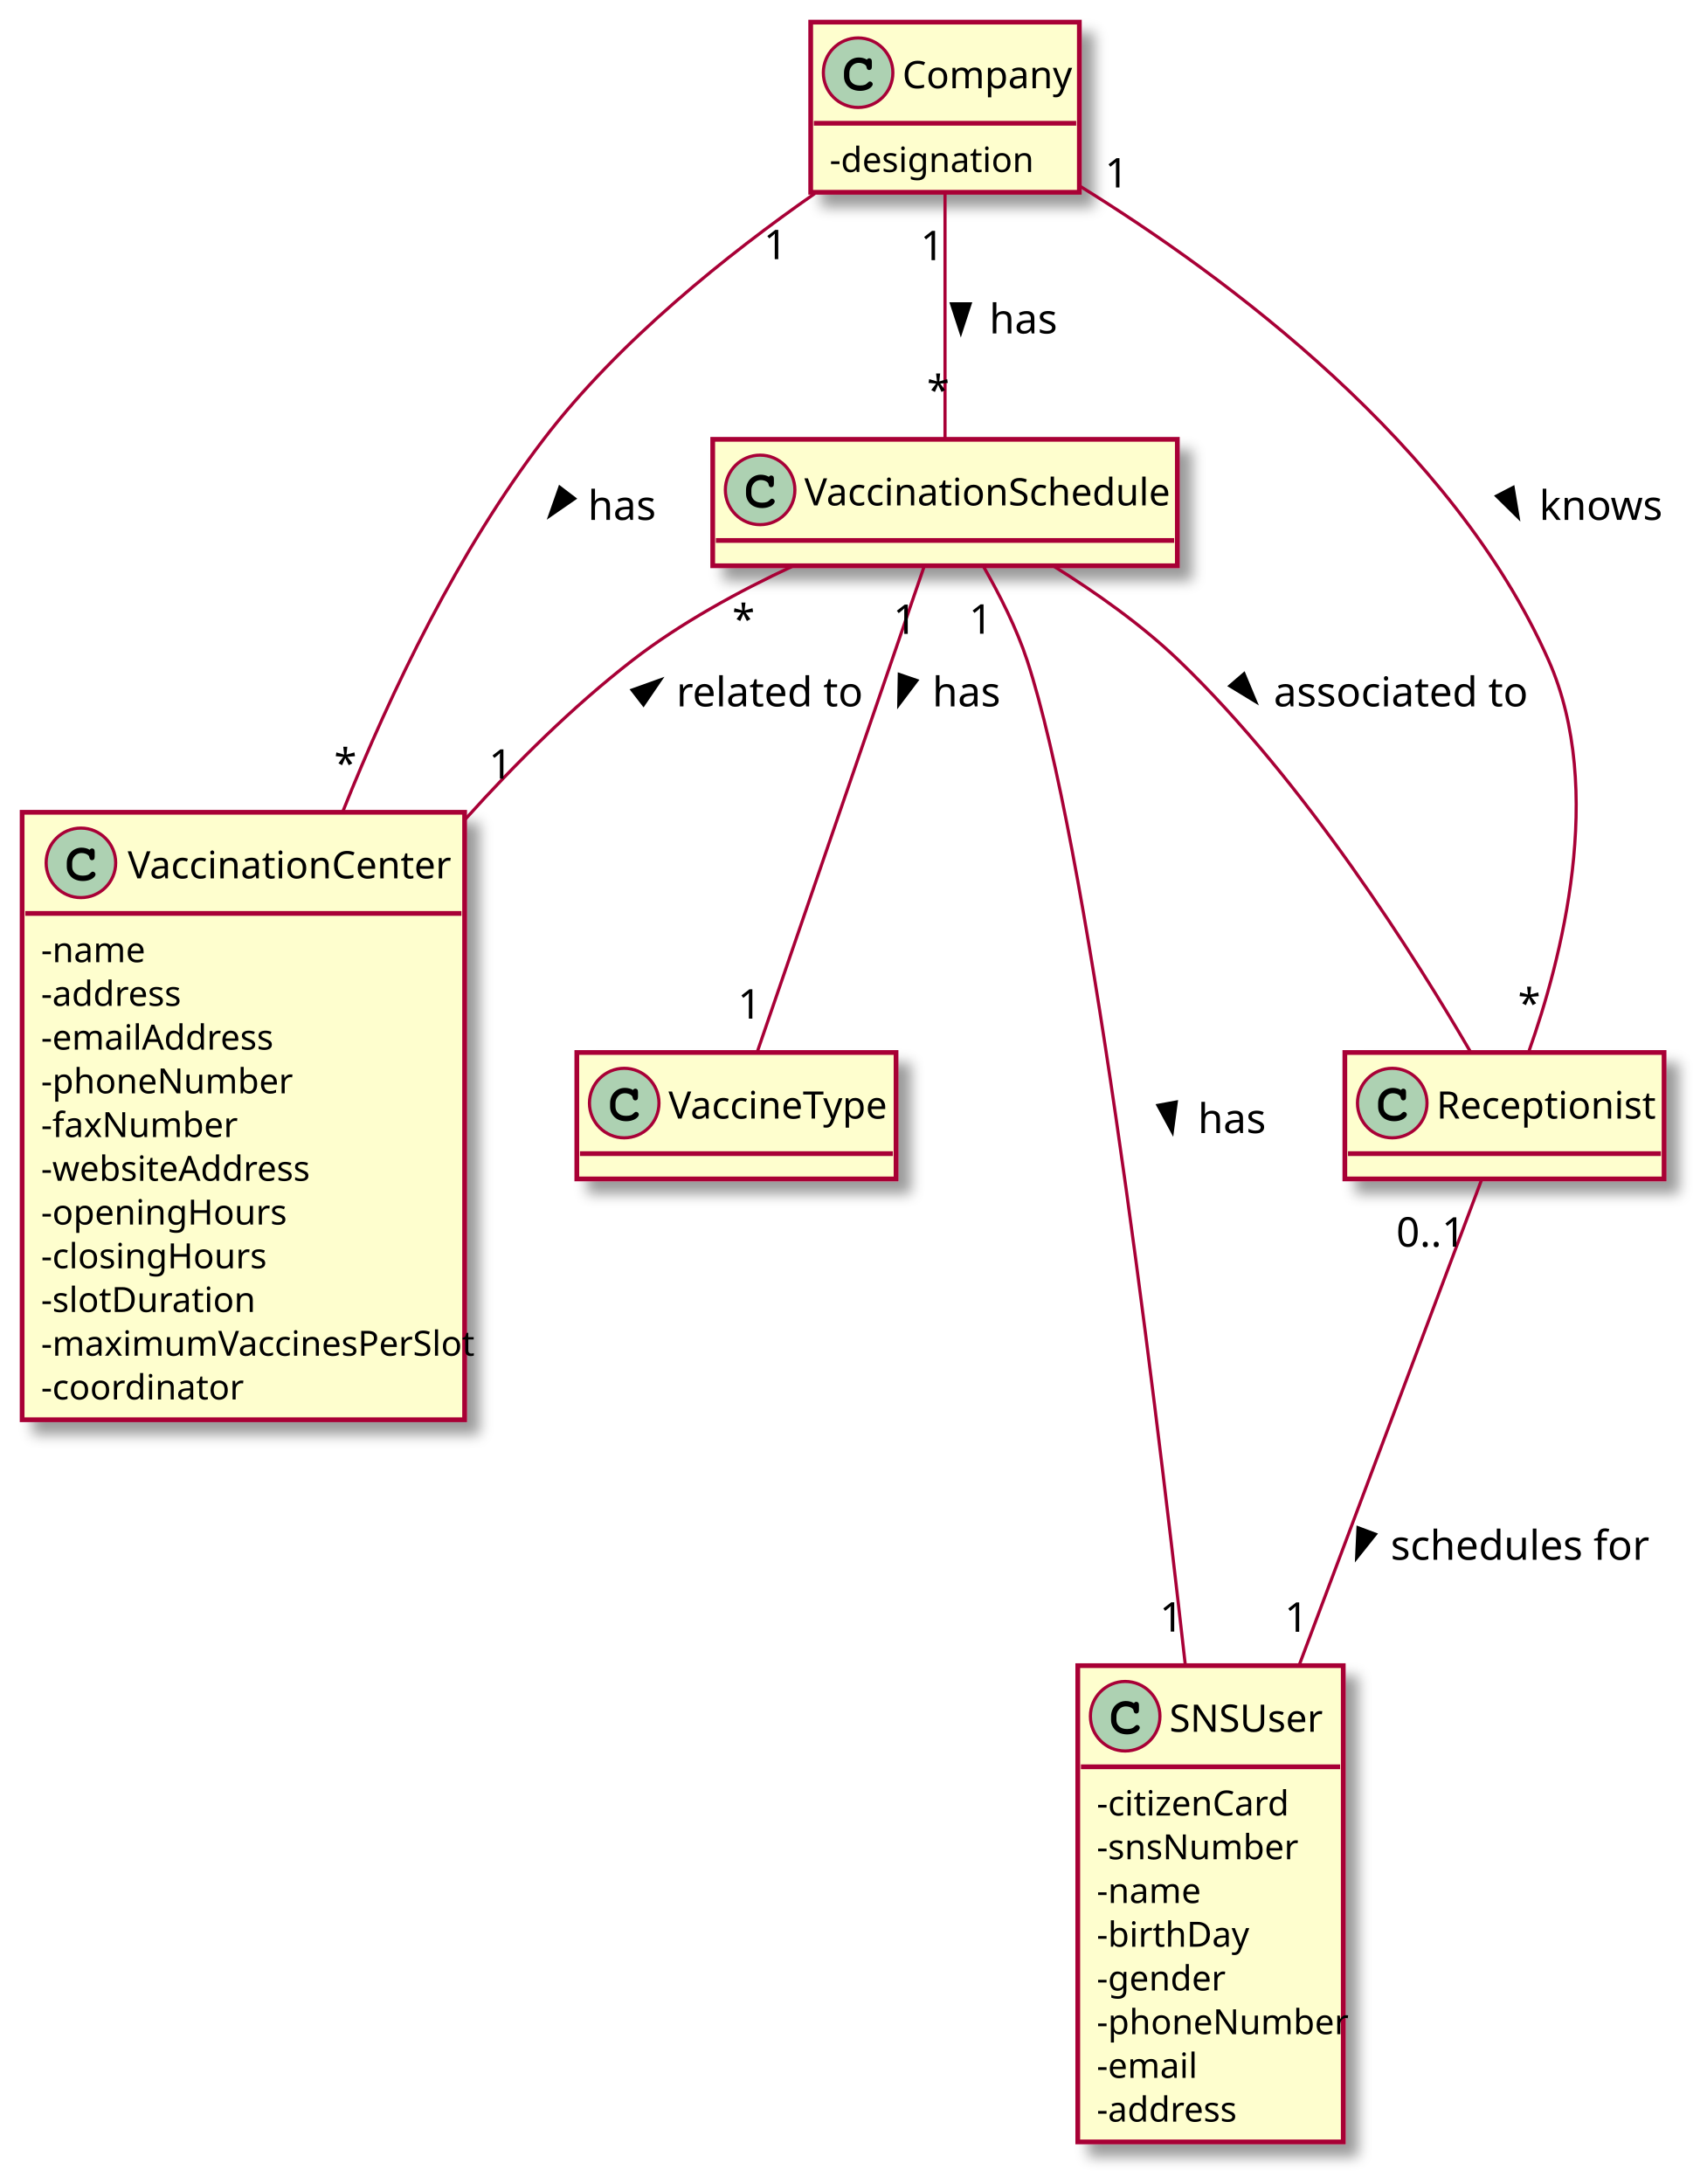
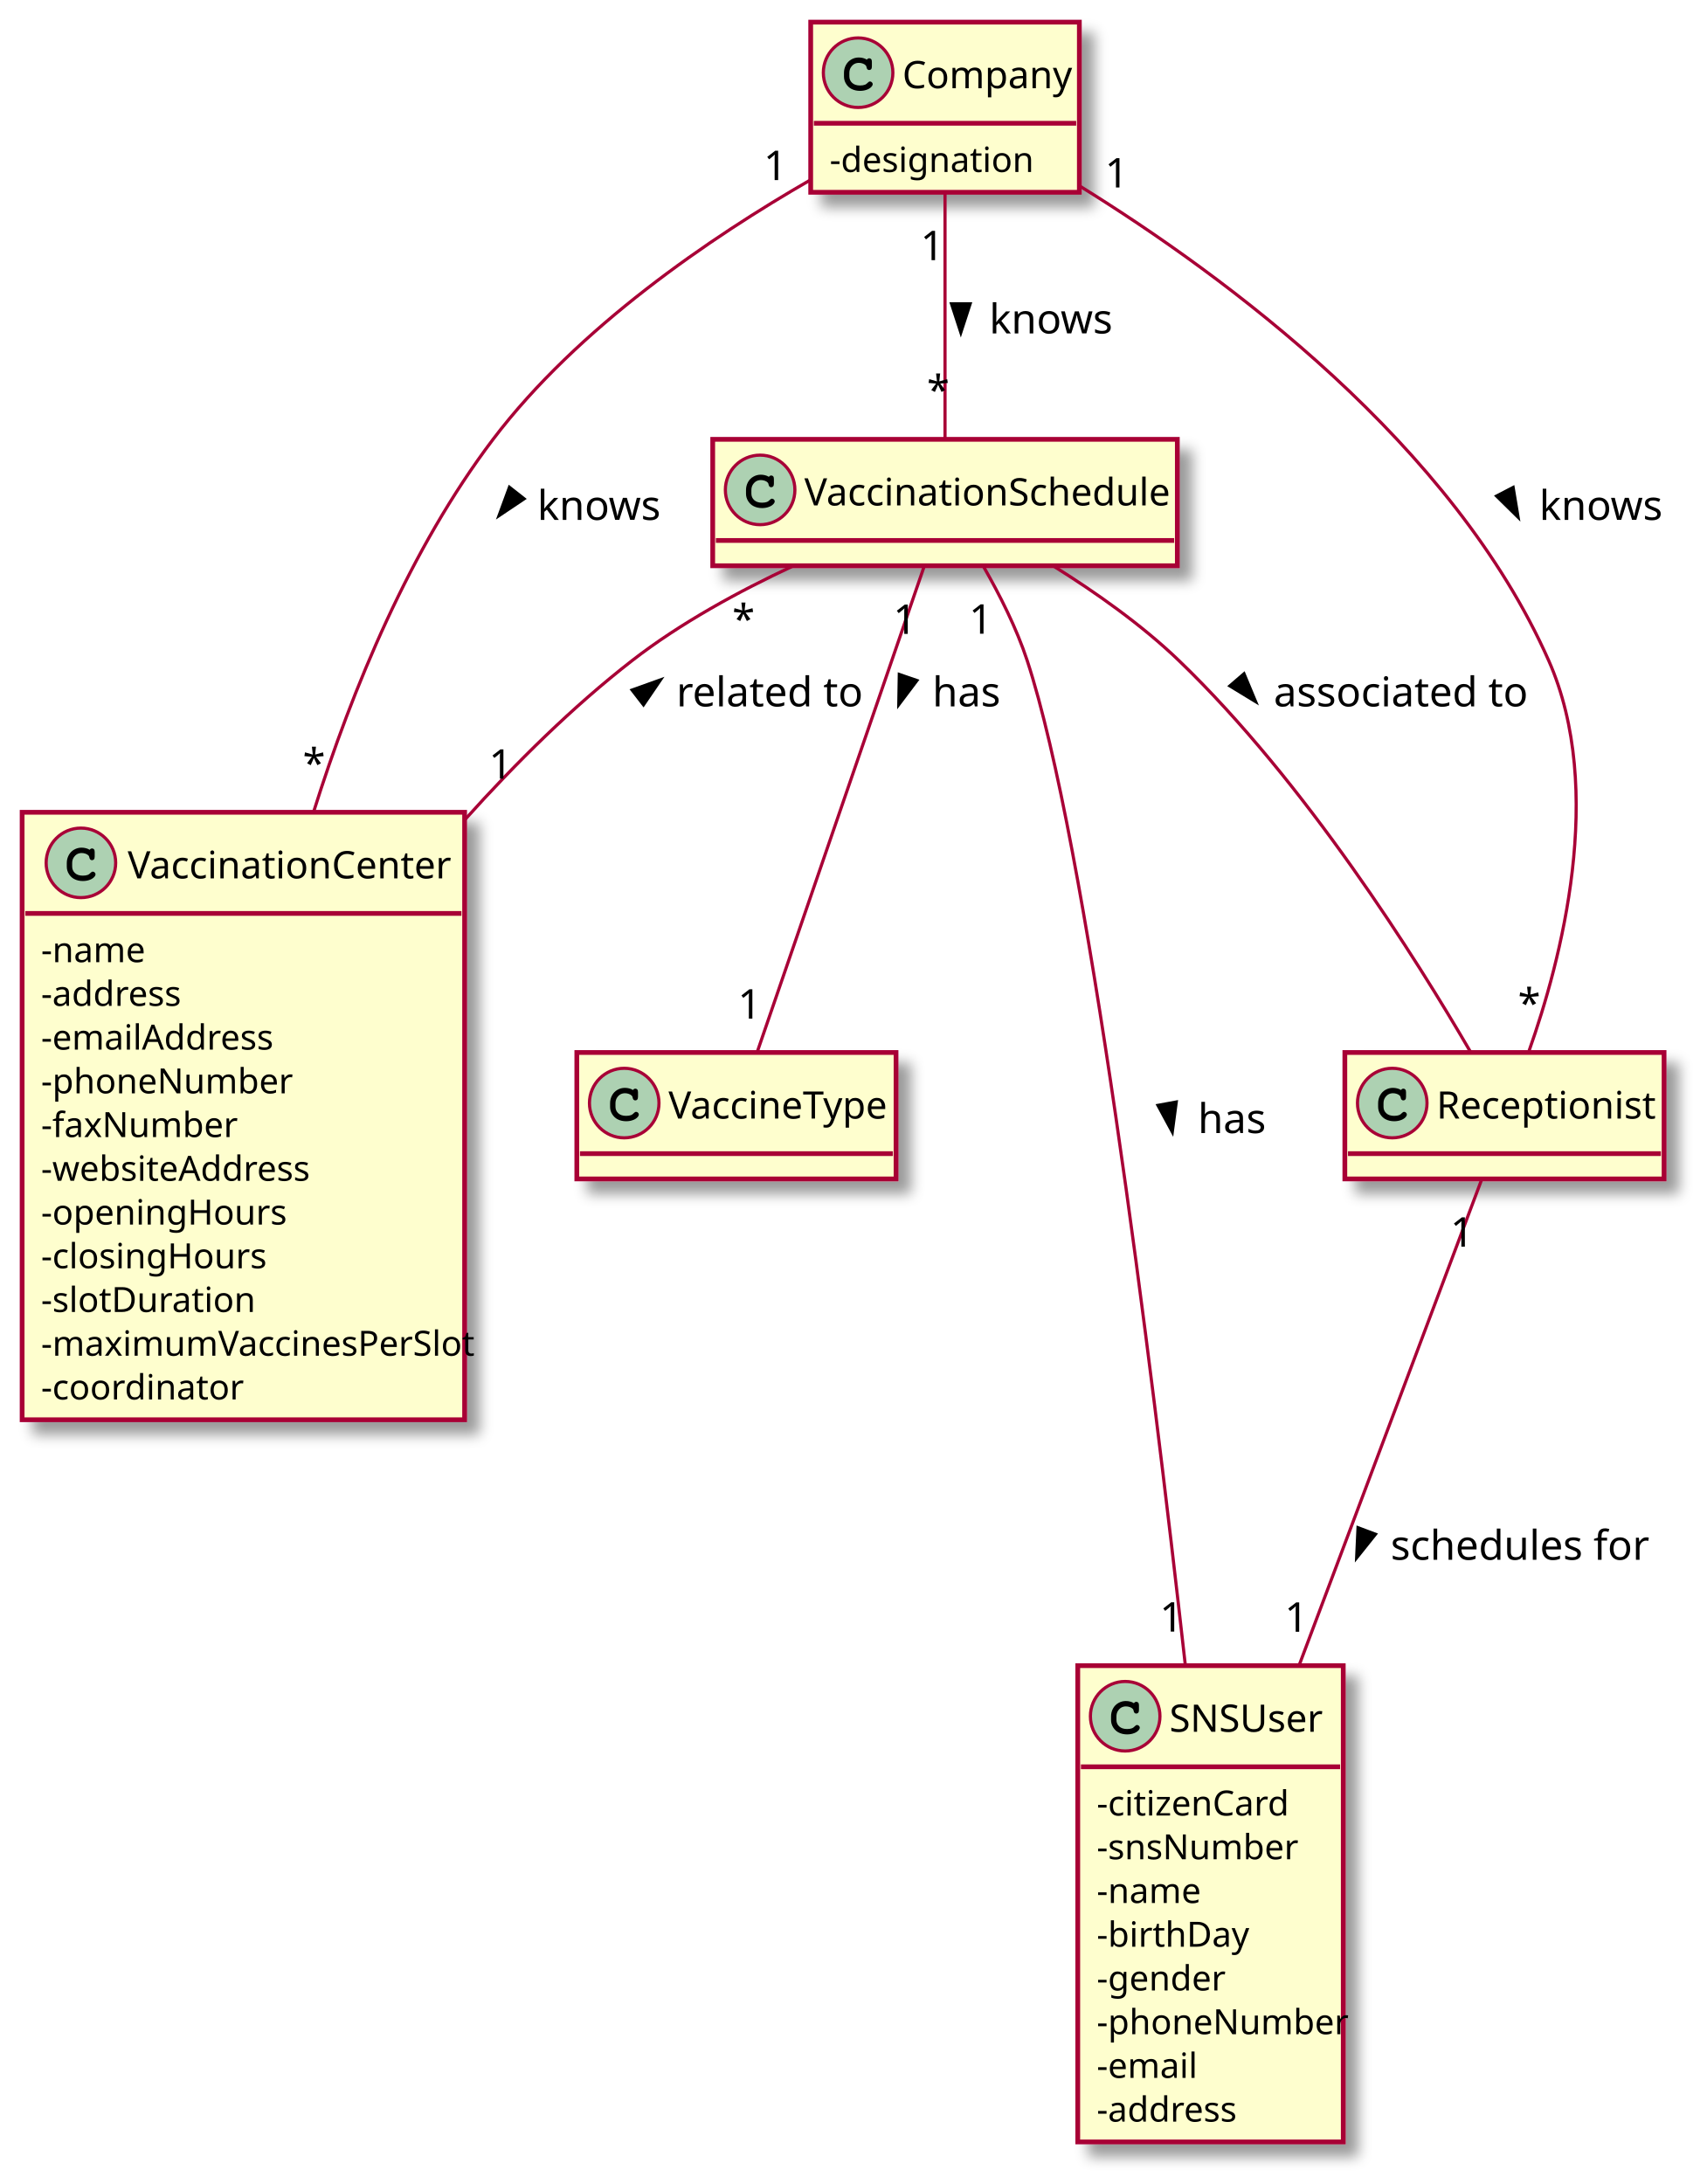
<svg xmlns="http://www.w3.org/2000/svg" contentScriptType="application/ecmascript" contentStyleType="text/css" height="691px" preserveAspectRatio="none" style="width:540px;height:691px;background:#FFFFFF;" version="1.1" viewBox="0 0 540 691" width="540px" zoomAndPan="magnify">
  <defs>
-     <filter height="300%" id="f7lnf6vctuje7" width="300%" x="-1" y="-1">
+     <filter height="300%" id="f12t8zbtkkbvmd" width="300%" x="-1" y="-1">
      <feGaussianBlur result="blurOut" stdDeviation="2.0" />
      <feColorMatrix in="blurOut" result="blurOut2" type="matrix" values="0 0 0 0 0 0 0 0 0 0 0 0 0 0 0 0 0 0 .4 0" />
      <feOffset dx="4.0" dy="4.0" in="blurOut2" result="blurOut3" />
      <feBlend in="SourceGraphic" in2="blurOut3" mode="normal" />
    </filter>
  </defs>
  <g>
-     <rect codeLine="5" fill="#FEFECE" filter="url(#f7lnf6vctuje7)" height="40" id="VaccinationSchedule" style="stroke:#A80036;stroke-width:1.5;" width="147" x="225.5" y="139" />
+     <rect codeLine="5" fill="#FEFECE" filter="url(#f12t8zbtkkbvmd)" height="40" id="VaccinationSchedule" style="stroke:#A80036;stroke-width:1.5;" width="147" x="225.5" y="139" />
    <ellipse cx="240.5" cy="155" fill="#ADD1B2" rx="11" ry="11" style="stroke:#A80036;stroke-width:1.0;" />
    <path d="M243.266,150.875 Q243.422,150.656 243.609,150.547 Q243.797,150.438 244.016,150.438 Q244.391,150.438 244.625,150.703 Q244.859,150.953 244.859,151.562 L244.859,153.016 Q244.859,153.625 244.625,153.891 Q244.391,154.156 244.016,154.156 Q243.672,154.156 243.469,153.953 Q243.266,153.766 243.156,153.25 Q243.109,152.891 242.922,152.703 Q242.594,152.328 241.984,152.109 Q241.375,151.891 240.75,151.891 Q239.984,151.891 239.344,152.219 Q238.719,152.547 238.219,153.297 Q237.734,154.047 237.734,155.078 L237.734,156.172 Q237.734,157.406 238.625,158.234 Q239.516,159.047 241.109,159.047 Q242.047,159.047 242.703,158.797 Q243.094,158.641 243.516,158.203 Q243.781,157.938 243.922,157.859 Q244.078,157.781 244.281,157.781 Q244.609,157.781 244.859,158.047 Q245.125,158.297 245.125,158.641 Q245.125,158.984 244.781,159.391 Q244.281,159.969 243.484,160.297 Q242.406,160.75 241.109,160.75 Q239.594,160.75 238.391,160.125 Q237.406,159.625 236.719,158.562 Q236.031,157.484 236.031,156.203 L236.031,155.047 Q236.031,153.719 236.641,152.578 Q237.266,151.422 238.359,150.812 Q239.453,150.188 240.688,150.188 Q241.422,150.188 242.062,150.359 Q242.719,150.516 243.266,150.875 Z " fill="#000000" />
    <text fill="#000000" font-family="sans-serif" font-size="12" lengthAdjust="spacing" textLength="115" x="254.5" y="159.91">VaccinationSchedule</text>
    <line style="stroke:#A80036;stroke-width:1.5;" x1="226.5" x2="371.5" y1="171" y2="171" />
-     <rect codeLine="7" fill="#FEFECE" filter="url(#f7lnf6vctuje7)" height="40" id="VaccineType" style="stroke:#A80036;stroke-width:1.5;" width="101" x="182.5" y="333" />
+     <rect codeLine="7" fill="#FEFECE" filter="url(#f12t8zbtkkbvmd)" height="40" id="VaccineType" style="stroke:#A80036;stroke-width:1.5;" width="101" x="182.5" y="333" />
    <ellipse cx="197.5" cy="349" fill="#ADD1B2" rx="11" ry="11" style="stroke:#A80036;stroke-width:1.0;" />
    <path d="M200.266,344.875 Q200.422,344.656 200.609,344.547 Q200.797,344.438 201.016,344.438 Q201.391,344.438 201.625,344.703 Q201.859,344.953 201.859,345.562 L201.859,347.016 Q201.859,347.625 201.625,347.891 Q201.391,348.156 201.016,348.156 Q200.672,348.156 200.469,347.953 Q200.266,347.766 200.156,347.25 Q200.109,346.891 199.922,346.703 Q199.594,346.328 198.984,346.109 Q198.375,345.891 197.75,345.891 Q196.984,345.891 196.344,346.219 Q195.719,346.547 195.219,347.297 Q194.734,348.047 194.734,349.078 L194.734,350.172 Q194.734,351.406 195.625,352.234 Q196.516,353.047 198.109,353.047 Q199.047,353.047 199.703,352.797 Q200.094,352.641 200.516,352.203 Q200.781,351.938 200.922,351.859 Q201.078,351.781 201.281,351.781 Q201.609,351.781 201.859,352.047 Q202.125,352.297 202.125,352.641 Q202.125,352.984 201.781,353.391 Q201.281,353.969 200.484,354.297 Q199.406,354.75 198.109,354.75 Q196.594,354.75 195.391,354.125 Q194.406,353.625 193.719,352.562 Q193.031,351.484 193.031,350.203 L193.031,349.047 Q193.031,347.719 193.641,346.578 Q194.266,345.422 195.359,344.812 Q196.453,344.188 197.688,344.188 Q198.422,344.188 199.062,344.359 Q199.719,344.516 200.266,344.875 Z " fill="#000000" />
    <text fill="#000000" font-family="sans-serif" font-size="12" lengthAdjust="spacing" textLength="69" x="211.5" y="353.91">VaccineType</text>
    <line style="stroke:#A80036;stroke-width:1.5;" x1="183.5" x2="282.5" y1="365" y2="365" />
-     <rect codeLine="9" fill="#FEFECE" filter="url(#f7lnf6vctuje7)" height="150.688" id="SNSUser" style="stroke:#A80036;stroke-width:1.5;" width="84" x="341" y="527" />
+     <rect codeLine="9" fill="#FEFECE" filter="url(#f12t8zbtkkbvmd)" height="150.688" id="SNSUser" style="stroke:#A80036;stroke-width:1.5;" width="84" x="341" y="527" />
    <ellipse cx="356" cy="543" fill="#ADD1B2" rx="11" ry="11" style="stroke:#A80036;stroke-width:1.0;" />
    <path d="M358.766,538.875 Q358.922,538.656 359.109,538.547 Q359.297,538.438 359.516,538.438 Q359.891,538.438 360.125,538.703 Q360.359,538.953 360.359,539.562 L360.359,541.016 Q360.359,541.625 360.125,541.891 Q359.891,542.156 359.516,542.156 Q359.172,542.156 358.969,541.953 Q358.766,541.766 358.656,541.25 Q358.609,540.891 358.422,540.703 Q358.094,540.328 357.484,540.109 Q356.875,539.891 356.25,539.891 Q355.484,539.891 354.844,540.219 Q354.219,540.547 353.719,541.297 Q353.234,542.047 353.234,543.078 L353.234,544.172 Q353.234,545.406 354.125,546.234 Q355.016,547.047 356.609,547.047 Q357.547,547.047 358.203,546.797 Q358.594,546.641 359.016,546.203 Q359.281,545.938 359.422,545.859 Q359.578,545.781 359.781,545.781 Q360.109,545.781 360.359,546.047 Q360.625,546.297 360.625,546.641 Q360.625,546.984 360.281,547.391 Q359.781,547.969 358.984,548.297 Q357.906,548.75 356.609,548.75 Q355.094,548.75 353.891,548.125 Q352.906,547.625 352.219,546.562 Q351.531,545.484 351.531,544.203 L351.531,543.047 Q351.531,541.719 352.141,540.578 Q352.766,539.422 353.859,538.812 Q354.953,538.188 356.188,538.188 Q356.922,538.188 357.562,538.359 Q358.219,538.516 358.766,538.875 Z " fill="#000000" />
    <text fill="#000000" font-family="sans-serif" font-size="12" lengthAdjust="spacing" textLength="52" x="370" y="547.91">SNSUser</text>
    <line style="stroke:#A80036;stroke-width:1.5;" x1="342" x2="424" y1="559" y2="559" />
    <text fill="#000000" font-family="sans-serif" font-size="11" lengthAdjust="spacing" textLength="58" x="347" y="574.419">-citizenCard</text>
    <text fill="#000000" font-family="sans-serif" font-size="11" lengthAdjust="spacing" textLength="59" x="347" y="588.255">-snsNumber</text>
    <text fill="#000000" font-family="sans-serif" font-size="11" lengthAdjust="spacing" textLength="30" x="347" y="602.091">-name</text>
    <text fill="#000000" font-family="sans-serif" font-size="11" lengthAdjust="spacing" textLength="44" x="347" y="615.927">-birthDay</text>
    <text fill="#000000" font-family="sans-serif" font-size="11" lengthAdjust="spacing" textLength="38" x="347" y="629.763">-gender</text>
    <text fill="#000000" font-family="sans-serif" font-size="11" lengthAdjust="spacing" textLength="71" x="347" y="643.599">-phoneNumber</text>
    <text fill="#000000" font-family="sans-serif" font-size="11" lengthAdjust="spacing" textLength="28" x="347" y="657.435">-email</text>
    <text fill="#000000" font-family="sans-serif" font-size="11" lengthAdjust="spacing" textLength="44" x="347" y="671.27">-address</text>
-     <rect codeLine="20" fill="#FEFECE" filter="url(#f7lnf6vctuje7)" height="192.195" id="VaccinationCenter" style="stroke:#A80036;stroke-width:1.5;" width="140" x="7" y="257" />
+     <rect codeLine="20" fill="#FEFECE" filter="url(#f12t8zbtkkbvmd)" height="192.195" id="VaccinationCenter" style="stroke:#A80036;stroke-width:1.5;" width="140" x="7" y="257" />
    <ellipse cx="25.6" cy="273" fill="#ADD1B2" rx="11" ry="11" style="stroke:#A80036;stroke-width:1.0;" />
    <path d="M28.366,268.875 Q28.522,268.656 28.709,268.547 Q28.897,268.438 29.116,268.438 Q29.491,268.438 29.725,268.703 Q29.959,268.953 29.959,269.562 L29.959,271.016 Q29.959,271.625 29.725,271.891 Q29.491,272.156 29.116,272.156 Q28.772,272.156 28.569,271.953 Q28.366,271.766 28.256,271.25 Q28.209,270.891 28.022,270.703 Q27.694,270.328 27.084,270.109 Q26.475,269.891 25.85,269.891 Q25.084,269.891 24.444,270.219 Q23.819,270.547 23.319,271.297 Q22.834,272.047 22.834,273.078 L22.834,274.172 Q22.834,275.406 23.725,276.234 Q24.616,277.047 26.209,277.047 Q27.147,277.047 27.803,276.797 Q28.194,276.641 28.616,276.203 Q28.881,275.938 29.022,275.859 Q29.178,275.781 29.381,275.781 Q29.709,275.781 29.959,276.047 Q30.225,276.297 30.225,276.641 Q30.225,276.984 29.881,277.391 Q29.381,277.969 28.584,278.297 Q27.506,278.75 26.209,278.75 Q24.694,278.75 23.491,278.125 Q22.506,277.625 21.819,276.562 Q21.131,275.484 21.131,274.203 L21.131,273.047 Q21.131,271.719 21.741,270.578 Q22.366,269.422 23.459,268.812 Q24.553,268.188 25.788,268.188 Q26.522,268.188 27.163,268.359 Q27.819,268.516 28.366,268.875 Z " fill="#000000" />
    <text fill="#000000" font-family="sans-serif" font-size="12" lengthAdjust="spacing" textLength="100" x="40.4" y="277.91">VaccinationCenter</text>
    <line style="stroke:#A80036;stroke-width:1.5;" x1="8" x2="146" y1="289" y2="289" />
    <text fill="#000000" font-family="sans-serif" font-size="11" lengthAdjust="spacing" textLength="30" x="13" y="304.419">-name</text>
    <text fill="#000000" font-family="sans-serif" font-size="11" lengthAdjust="spacing" textLength="44" x="13" y="318.255">-address</text>
    <text fill="#000000" font-family="sans-serif" font-size="11" lengthAdjust="spacing" textLength="70" x="13" y="332.091">-emailAddress</text>
    <text fill="#000000" font-family="sans-serif" font-size="11" lengthAdjust="spacing" textLength="71" x="13" y="345.927">-phoneNumber</text>
    <text fill="#000000" font-family="sans-serif" font-size="11" lengthAdjust="spacing" textLength="57" x="13" y="359.763">-faxNumber</text>
    <text fill="#000000" font-family="sans-serif" font-size="11" lengthAdjust="spacing" textLength="85" x="13" y="373.599">-websiteAddress</text>
    <text fill="#000000" font-family="sans-serif" font-size="11" lengthAdjust="spacing" textLength="71" x="13" y="387.435">-openingHours</text>
    <text fill="#000000" font-family="sans-serif" font-size="11" lengthAdjust="spacing" textLength="67" x="13" y="401.271">-closingHours</text>
    <text fill="#000000" font-family="sans-serif" font-size="11" lengthAdjust="spacing" textLength="61" x="13" y="415.106">-slotDuration</text>
    <text fill="#000000" font-family="sans-serif" font-size="11" lengthAdjust="spacing" textLength="128" x="13" y="428.942">-maximumVaccinesPerSlot</text>
    <text fill="#000000" font-family="sans-serif" font-size="11" lengthAdjust="spacing" textLength="59" x="13" y="442.778">-coordinator</text>
-     <rect codeLine="34" fill="#FEFECE" filter="url(#f7lnf6vctuje7)" height="53.836" id="Company" style="stroke:#A80036;stroke-width:1.5;" width="85" x="256.5" y="7" />
+     <rect codeLine="34" fill="#FEFECE" filter="url(#f12t8zbtkkbvmd)" height="53.836" id="Company" style="stroke:#A80036;stroke-width:1.5;" width="85" x="256.5" y="7" />
    <ellipse cx="271.5" cy="23" fill="#ADD1B2" rx="11" ry="11" style="stroke:#A80036;stroke-width:1.0;" />
    <path d="M274.266,18.875 Q274.422,18.656 274.609,18.547 Q274.797,18.438 275.016,18.438 Q275.391,18.438 275.625,18.703 Q275.859,18.953 275.859,19.562 L275.859,21.016 Q275.859,21.625 275.625,21.891 Q275.391,22.156 275.016,22.156 Q274.672,22.156 274.469,21.953 Q274.266,21.766 274.156,21.25 Q274.109,20.891 273.922,20.703 Q273.594,20.328 272.984,20.109 Q272.375,19.891 271.75,19.891 Q270.984,19.891 270.344,20.219 Q269.719,20.547 269.219,21.297 Q268.734,22.047 268.734,23.078 L268.734,24.172 Q268.734,25.406 269.625,26.234 Q270.516,27.047 272.109,27.047 Q273.047,27.047 273.703,26.797 Q274.094,26.641 274.516,26.203 Q274.781,25.938 274.922,25.859 Q275.078,25.781 275.281,25.781 Q275.609,25.781 275.859,26.047 Q276.125,26.297 276.125,26.641 Q276.125,26.984 275.781,27.391 Q275.281,27.969 274.484,28.297 Q273.406,28.75 272.109,28.75 Q270.594,28.75 269.391,28.125 Q268.406,27.625 267.719,26.562 Q267.031,25.484 267.031,24.203 L267.031,23.047 Q267.031,21.719 267.641,20.578 Q268.266,19.422 269.359,18.812 Q270.453,18.188 271.688,18.188 Q272.422,18.188 273.062,18.359 Q273.719,18.516 274.266,18.875 Z " fill="#000000" />
    <text fill="#000000" font-family="sans-serif" font-size="12" lengthAdjust="spacing" textLength="53" x="285.5" y="27.91">Company</text>
    <line style="stroke:#A80036;stroke-width:1.5;" x1="257.5" x2="340.5" y1="39" y2="39" />
    <text fill="#000000" font-family="sans-serif" font-size="11" lengthAdjust="spacing" textLength="59" x="262.5" y="54.419">-designation</text>
-     <rect codeLine="38" fill="#FEFECE" filter="url(#f7lnf6vctuje7)" height="40" id="Receptionist" style="stroke:#A80036;stroke-width:1.5;" width="101" x="425.5" y="333" />
+     <rect codeLine="38" fill="#FEFECE" filter="url(#f12t8zbtkkbvmd)" height="40" id="Receptionist" style="stroke:#A80036;stroke-width:1.5;" width="101" x="425.5" y="333" />
    <ellipse cx="440.5" cy="349" fill="#ADD1B2" rx="11" ry="11" style="stroke:#A80036;stroke-width:1.0;" />
    <path d="M443.266,344.875 Q443.422,344.656 443.609,344.547 Q443.797,344.438 444.016,344.438 Q444.391,344.438 444.625,344.703 Q444.859,344.953 444.859,345.562 L444.859,347.016 Q444.859,347.625 444.625,347.891 Q444.391,348.156 444.016,348.156 Q443.672,348.156 443.469,347.953 Q443.266,347.766 443.156,347.25 Q443.109,346.891 442.922,346.703 Q442.594,346.328 441.984,346.109 Q441.375,345.891 440.75,345.891 Q439.984,345.891 439.344,346.219 Q438.719,346.547 438.219,347.297 Q437.734,348.047 437.734,349.078 L437.734,350.172 Q437.734,351.406 438.625,352.234 Q439.516,353.047 441.109,353.047 Q442.047,353.047 442.703,352.797 Q443.094,352.641 443.516,352.203 Q443.781,351.938 443.922,351.859 Q444.078,351.781 444.281,351.781 Q444.609,351.781 444.859,352.047 Q445.125,352.297 445.125,352.641 Q445.125,352.984 444.781,353.391 Q444.281,353.969 443.484,354.297 Q442.406,354.75 441.109,354.75 Q439.594,354.75 438.391,354.125 Q437.406,353.625 436.719,352.562 Q436.031,351.484 436.031,350.203 L436.031,349.047 Q436.031,347.719 436.641,346.578 Q437.266,345.422 438.359,344.812 Q439.453,344.188 440.688,344.188 Q441.422,344.188 442.062,344.359 Q442.719,344.516 443.266,344.875 Z " fill="#000000" />
    <text fill="#000000" font-family="sans-serif" font-size="12" lengthAdjust="spacing" textLength="69" x="454.5" y="353.91">Receptionist</text>
    <line style="stroke:#A80036;stroke-width:1.5;" x1="426.5" x2="525.5" y1="365" y2="365" />
    <path codeLine="40" d="M299,61.09 C299,84.36 299,117.89 299,138.79 " fill="none" id="Company-VaccinationSchedule" style="stroke:#A80036;stroke-width:1.0;" />
    <polygon fill="#000000" points="304,105.176,306.939,96.131,301.061,96.131,304,105.176" style="stroke:#000000;stroke-width:1.0;" />
-     <text fill="#000000" font-family="sans-serif" font-size="13" lengthAdjust="spacing" textLength="21" x="313" y="105.495">has</text>
+     <text fill="#000000" font-family="sans-serif" font-size="13" lengthAdjust="spacing" textLength="37" x="313" y="105.495">knows</text>
    <text fill="#000000" font-family="sans-serif" font-size="13" lengthAdjust="spacing" textLength="7" x="291.234" y="82.317">1</text>
    <text fill="#000000" font-family="sans-serif" font-size="13" lengthAdjust="spacing" textLength="5" x="293.266" y="128.05">*</text>
    <path codeLine="41" d="M292.43,179.11 C279.78,215.91 252.17,296.22 239.54,332.97 " fill="none" id="VaccinationSchedule-VaccineType" style="stroke:#A80036;stroke-width:1.0;" />
    <polygon fill="#000000" points="284.375,222.904,290.094,215.306,284.536,213.395,284.375,222.904" style="stroke:#000000;stroke-width:1.0;" />
    <text fill="#000000" font-family="sans-serif" font-size="13" lengthAdjust="spacing" textLength="21" x="295" y="223.495">has</text>
    <text fill="#000000" font-family="sans-serif" font-size="13" lengthAdjust="spacing" textLength="7" x="282.598" y="200.56">1</text>
    <text fill="#000000" font-family="sans-serif" font-size="13" lengthAdjust="spacing" textLength="7" x="233.433" y="322.283">1</text>
    <path codeLine="42" d="M250.9,179.08 C233.94,186.99 215.3,197.12 200,209 C181.24,223.56 163.25,241.34 147.08,259.35 " fill="none" id="VaccinationSchedule-VaccinationCenter" style="stroke:#A80036;stroke-width:1.0;" />
    <polygon fill="#000000" points="208.956,215.118,200.002,218.325,203.597,222.975,208.956,215.118" style="stroke:#000000;stroke-width:1.0;" />
    <text fill="#000000" font-family="sans-serif" font-size="13" lengthAdjust="spacing" textLength="54" x="214" y="223.495">related to</text>
    <text fill="#000000" font-family="sans-serif" font-size="13" lengthAdjust="spacing" textLength="5" x="231.669" y="200.522">*</text>
    <text fill="#000000" font-family="sans-serif" font-size="13" lengthAdjust="spacing" textLength="7" x="154.668" y="246.37">1</text>
-     <path codeLine="43" d="M257.84,61.2 C230.65,80.16 195.78,107.85 172,139 C145.16,174.16 123.92,218.1 108.4,256.93 " fill="none" id="Company-VaccinationCenter" style="stroke:#A80036;stroke-width:1.0;" />
-     <polygon fill="#000000" points="173.966,163.15,181.791,157.744,177.119,154.177,173.966,163.15" style="stroke:#000000;stroke-width:1.0;" />
-     <text fill="#000000" font-family="sans-serif" font-size="13" lengthAdjust="spacing" textLength="21" x="186" y="164.495">has</text>
-     <text fill="#000000" font-family="sans-serif" font-size="13" lengthAdjust="spacing" textLength="7" x="241.629" y="82.008">1</text>
-     <text fill="#000000" font-family="sans-serif" font-size="13" lengthAdjust="spacing" textLength="5" x="105.703" y="246.138">*</text>
+     <path codeLine="43" d="M256.5,56.88 C224.9,75.07 182.79,103.65 156,139 C129.79,173.58 111.52,217.76 99.21,256.92 " fill="none" id="Company-VaccinationCenter" style="stroke:#A80036;stroke-width:1.0;" />
+     <polygon fill="#000000" points="157.91,163.106,165.811,157.812,161.19,154.179,157.91,163.106" style="stroke:#000000;stroke-width:1.0;" />
+     <text fill="#000000" font-family="sans-serif" font-size="13" lengthAdjust="spacing" textLength="37" x="170" y="164.495">knows</text>
+     <text fill="#000000" font-family="sans-serif" font-size="13" lengthAdjust="spacing" textLength="7" x="241.594" y="56.977">1</text>
+     <text fill="#000000" font-family="sans-serif" font-size="13" lengthAdjust="spacing" textLength="5" x="95.781" y="246.127">*</text>
    <path codeLine="44" d="M333.32,179.1 C346.52,187.33 361.23,197.68 373,209 C413.14,247.59 448.27,303.59 465.22,332.74 " fill="none" id="VaccinationSchedule-Receptionist" style="stroke:#A80036;stroke-width:1.0;" />
    <polygon fill="#000000" points="397.257,221.97,393.595,213.192,389.135,217.021,397.257,221.97" style="stroke:#000000;stroke-width:1.0;" />
    <text fill="#000000" font-family="sans-serif" font-size="13" lengthAdjust="spacing" textLength="78" x="403" y="223.495">associated to</text>
    <path codeLine="45" d="M468.86,373.01 C456.65,405.5 431.15,473.36 411.1,526.73 " fill="none" id="Receptionist-SNSUser" style="stroke:#A80036;stroke-width:1.0;" />
    <polygon fill="#000000" points="429.241,492.856,435.174,485.423,429.672,483.356,429.241,492.856" style="stroke:#000000;stroke-width:1.0;" />
    <text fill="#000000" font-family="sans-serif" font-size="13" lengthAdjust="spacing" textLength="77" x="440" y="493.495">schedules for</text>
-     <text fill="#000000" font-family="sans-serif" font-size="13" lengthAdjust="spacing" textLength="22" x="441.758" y="394.432">0..1</text>
+     <text fill="#000000" font-family="sans-serif" font-size="13" lengthAdjust="spacing" textLength="7" x="458.868" y="394.432">1</text>
    <text fill="#000000" font-family="sans-serif" font-size="13" lengthAdjust="spacing" textLength="7" x="406.445" y="516.272">1</text>
    <path codeLine="46" d="M341.65,58.88 C388.1,87.63 459.82,140.68 490,209 C508.14,250.07 493.85,304.08 483.77,332.53 " fill="none" id="Company-Receptionist" style="stroke:#A80036;stroke-width:1.0;" />
    <polygon fill="#000000" points="480.305,163.613,478.744,154.231,473.527,156.94,480.305,163.613" style="stroke:#000000;stroke-width:1.0;" />
    <text fill="#000000" font-family="sans-serif" font-size="13" lengthAdjust="spacing" textLength="37" x="487" y="164.495">knows</text>
    <text fill="#000000" font-family="sans-serif" font-size="13" lengthAdjust="spacing" textLength="7" x="349.582" y="59.321">1</text>
    <text fill="#000000" font-family="sans-serif" font-size="13" lengthAdjust="spacing" textLength="5" x="480.252" y="322.067">*</text>
    <path codeLine="47" d="M311.23,179.34 C316.24,188.09 321.64,198.75 325,209 C343.88,266.51 364.18,430.05 375.04,526.93 " fill="none" id="VaccinationSchedule-SNSUser" style="stroke:#A80036;stroke-width:1.0;" />
    <polygon fill="#000000" points="370.903,358.094,372.16,348.666,366.379,349.728,370.903,358.094" style="stroke:#000000;stroke-width:1.0;" />
    <text fill="#000000" font-family="sans-serif" font-size="13" lengthAdjust="spacing" textLength="21" x="379" y="358.495">has</text>
    <text fill="#000000" font-family="sans-serif" font-size="13" lengthAdjust="spacing" textLength="7" x="306.576" y="200.499">1</text>
    <text fill="#000000" font-family="sans-serif" font-size="13" lengthAdjust="spacing" textLength="7" x="366.912" y="516.231">1</text>
  </g>
</svg>
